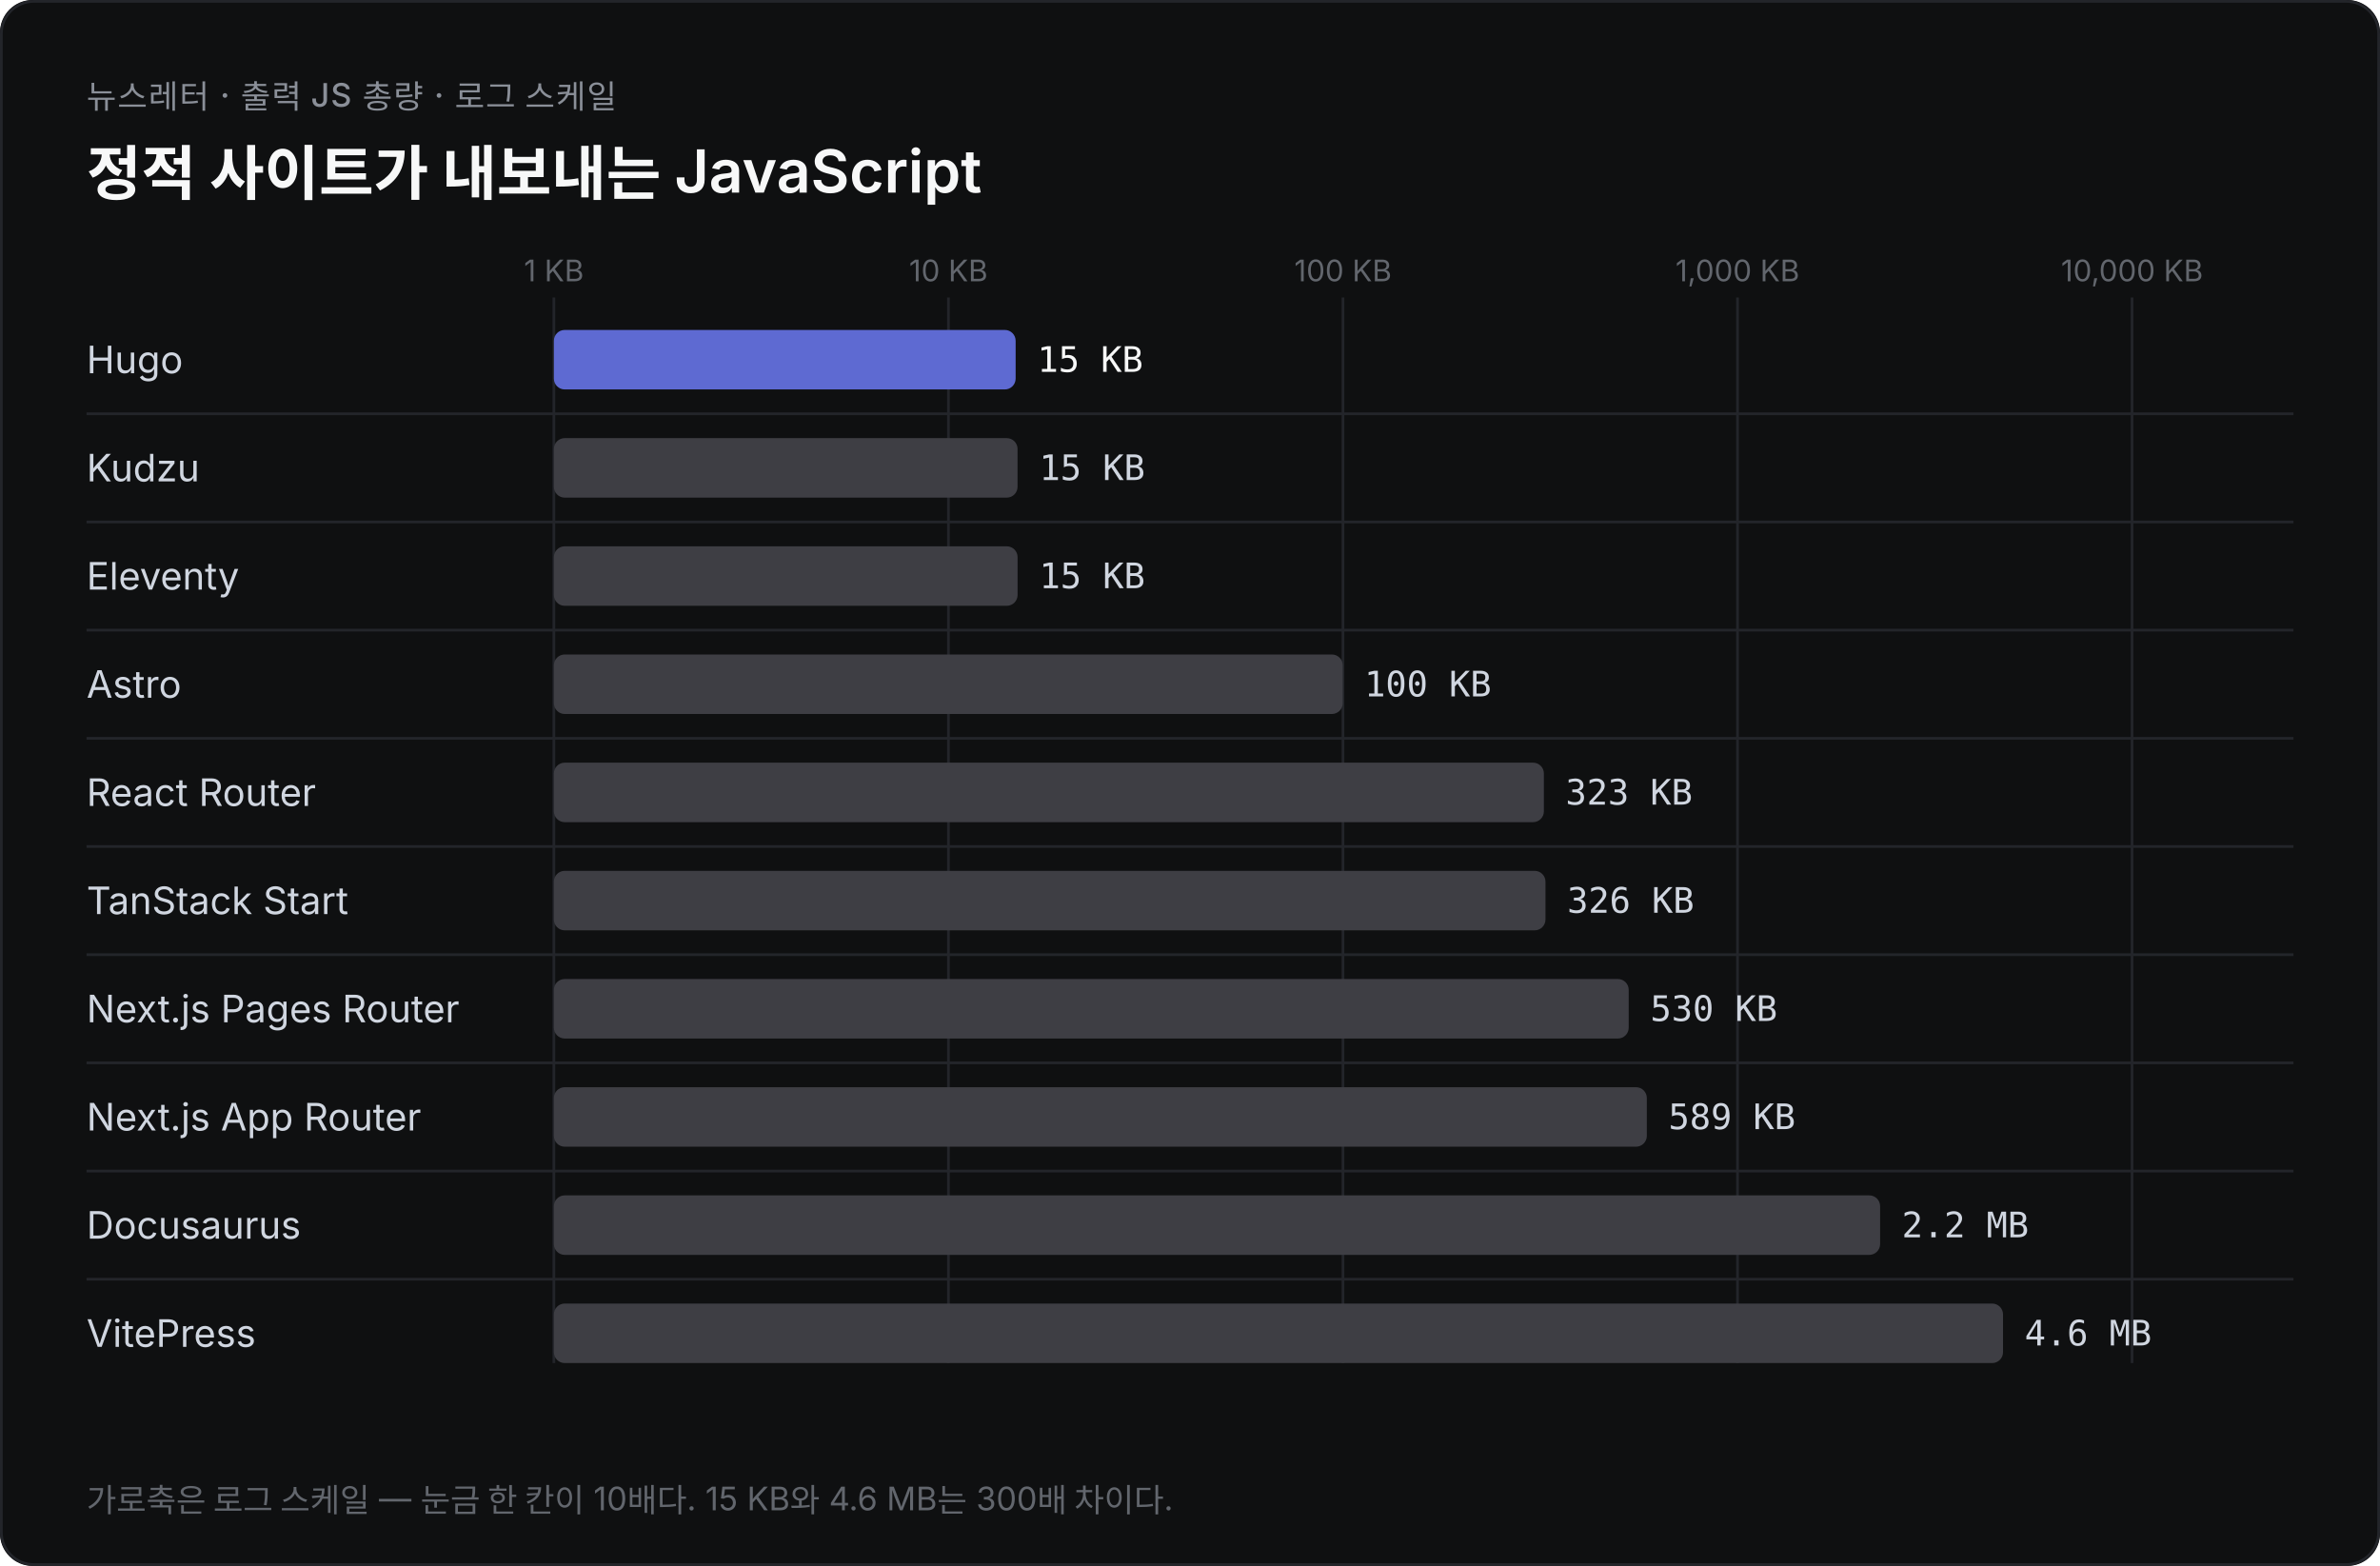
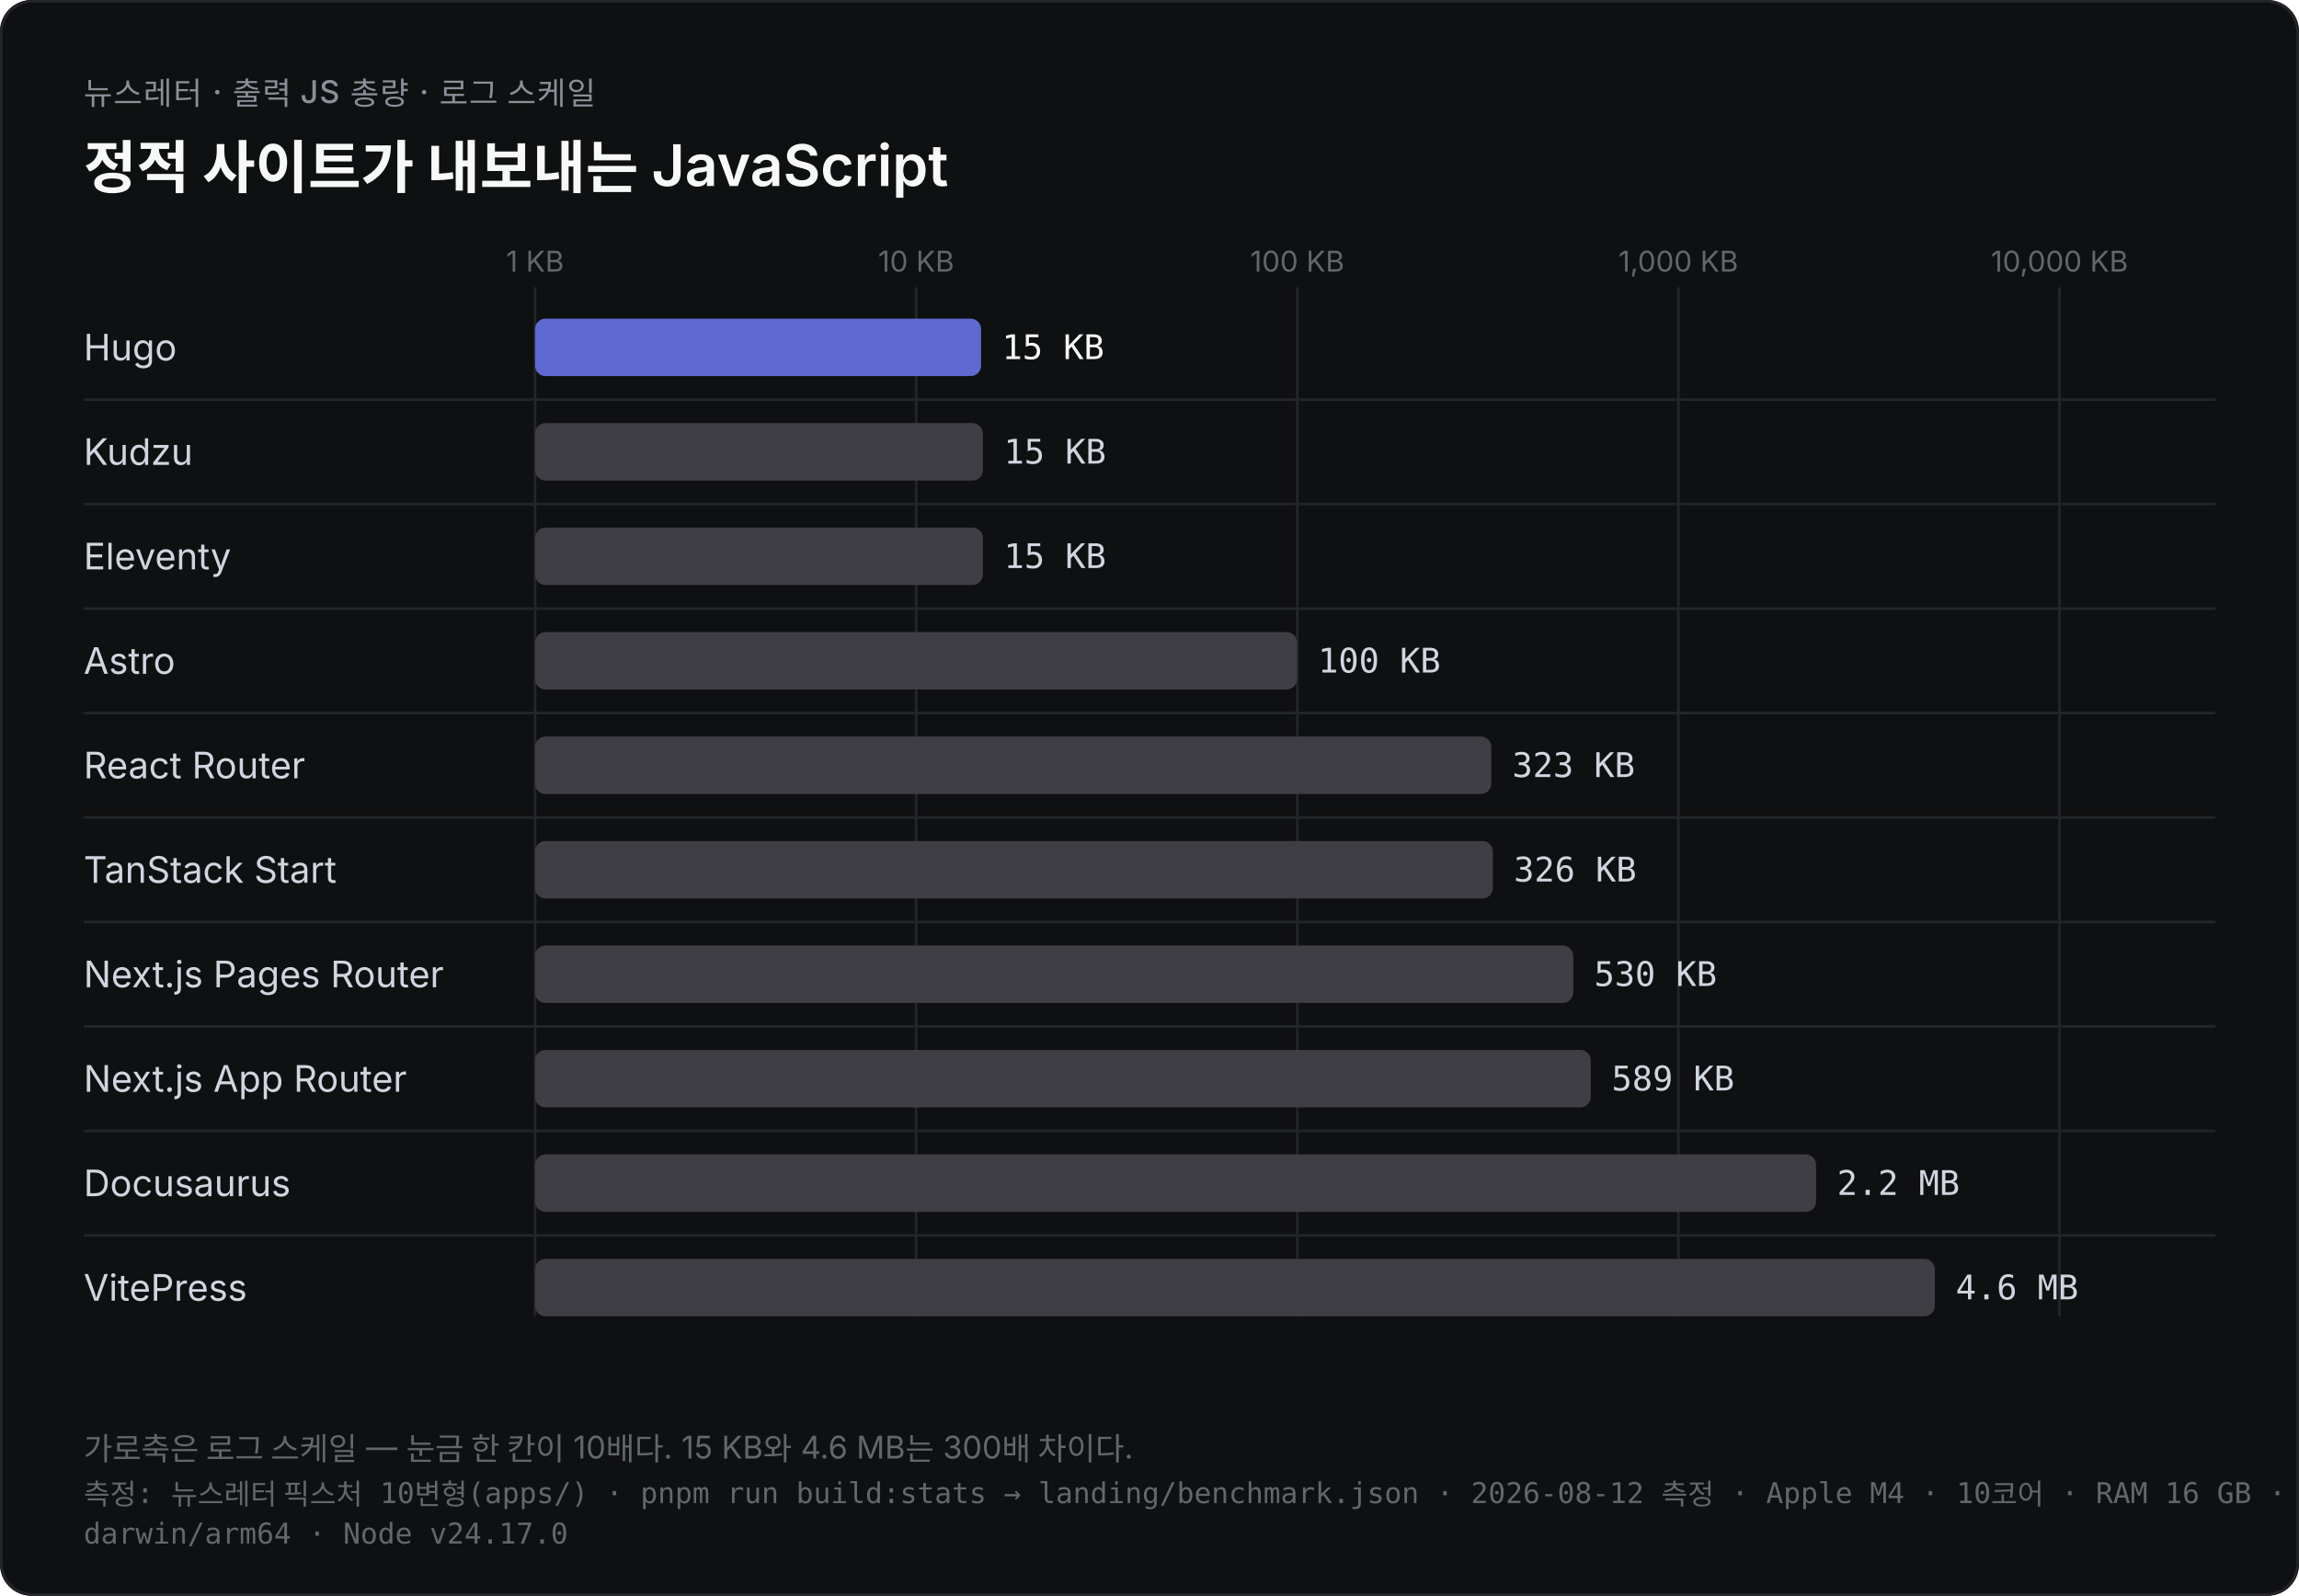
- <svg xmlns="http://www.w3.org/2000/svg" width="880" height="579" viewBox="0 0 880 579" role="img" aria-label="정적 사이트가 내보내는 JavaScript">
-   <rect x="0" y="0" width="880" height="579" rx="12" fill="#010102" />
-   <rect x="0.5" y="0.5" width="879" height="578" rx="12" fill="#0f1011" stroke="#23252a" stroke-width="1" />
+ <svg xmlns="http://www.w3.org/2000/svg" width="880" height="611" viewBox="0 0 880 611" role="img" aria-label="정적 사이트가 내보내는 JavaScript">
+   <rect x="0" y="0" width="880" height="611" rx="12" fill="#010102" />
+   <rect x="0.5" y="0.5" width="879" height="610" rx="12" fill="#0f1011" stroke="#23252a" stroke-width="1" />
  <text x="32" y="40" font-family="-apple-system, BlinkMacSystemFont, 'SF Pro Display', 'Segoe UI', Inter, Roboto, sans-serif" font-size="12" font-weight="500" fill="#8a8f98" letter-spacing="0.4">뉴스레터 · 출력 JS 총량 · 로그 스케일</text>
  <text x="32" y="72" font-family="-apple-system, BlinkMacSystemFont, 'SF Pro Display', 'Segoe UI', Inter, Roboto, sans-serif" font-size="22" font-weight="600" fill="#f7f8f8">정적 사이트가 내보내는 JavaScript</text>
  <line x1="204.8" y1="110" x2="204.8" y2="504" stroke="#23252a" stroke-width="1" />
  <text x="204.8" y="104" font-family="-apple-system, BlinkMacSystemFont, 'SF Pro Display', 'Segoe UI', Inter, Roboto, sans-serif" font-size="11" font-weight="400" fill="#62666d" text-anchor="middle">1 KB</text>
  <line x1="350.68" y1="110" x2="350.68" y2="504" stroke="#23252a" stroke-width="1" />
  <text x="350.68" y="104" font-family="-apple-system, BlinkMacSystemFont, 'SF Pro Display', 'Segoe UI', Inter, Roboto, sans-serif" font-size="11" font-weight="400" fill="#62666d" text-anchor="middle">10 KB</text>
  <line x1="496.56" y1="110" x2="496.56" y2="504" stroke="#23252a" stroke-width="1" />
  <text x="496.56" y="104" font-family="-apple-system, BlinkMacSystemFont, 'SF Pro Display', 'Segoe UI', Inter, Roboto, sans-serif" font-size="11" font-weight="400" fill="#62666d" text-anchor="middle">100 KB</text>
  <line x1="642.44" y1="110" x2="642.44" y2="504" stroke="#23252a" stroke-width="1" />
  <text x="642.44" y="104" font-family="-apple-system, BlinkMacSystemFont, 'SF Pro Display', 'Segoe UI', Inter, Roboto, sans-serif" font-size="11" font-weight="400" fill="#62666d" text-anchor="middle">1,000 KB</text>
  <line x1="788.32" y1="110" x2="788.32" y2="504" stroke="#23252a" stroke-width="1" />
  <text x="788.32" y="104" font-family="-apple-system, BlinkMacSystemFont, 'SF Pro Display', 'Segoe UI', Inter, Roboto, sans-serif" font-size="11" font-weight="400" fill="#62666d" text-anchor="middle">10,000 KB</text>
  <text x="32" y="138" font-family="-apple-system, BlinkMacSystemFont, 'SF Pro Display', 'Segoe UI', Inter, Roboto, sans-serif" font-size="14" font-weight="400" fill="#d0d6e0">Hugo</text>
  <rect x="204.8" y="122" width="170.73" height="22" rx="4" fill="#5e6ad2" />
  <text x="383.529" y="137.5" font-family="ui-monospace, SFMono-Regular, 'SF Mono', Menlo, monospace" font-size="13" font-weight="400" fill="#f7f8f8">15 KB</text>
  <line x1="32" y1="153" x2="848" y2="153" stroke="#23252a" stroke-width="1" />
  <text x="32" y="178" font-family="-apple-system, BlinkMacSystemFont, 'SF Pro Display', 'Segoe UI', Inter, Roboto, sans-serif" font-size="14" font-weight="400" fill="#d0d6e0">Kudzu</text>
  <rect x="204.8" y="162" width="171.44" height="22" rx="4" fill="#3e3e44" />
  <text x="384.24" y="177.5" font-family="ui-monospace, SFMono-Regular, 'SF Mono', Menlo, monospace" font-size="13" font-weight="400" fill="#d0d6e0">15 KB</text>
  <line x1="32" y1="193" x2="848" y2="193" stroke="#23252a" stroke-width="1" />
  <text x="32" y="218" font-family="-apple-system, BlinkMacSystemFont, 'SF Pro Display', 'Segoe UI', Inter, Roboto, sans-serif" font-size="14" font-weight="400" fill="#d0d6e0">Eleventy</text>
  <rect x="204.8" y="202" width="171.45" height="22" rx="4" fill="#3e3e44" />
  <text x="384.248" y="217.5" font-family="ui-monospace, SFMono-Regular, 'SF Mono', Menlo, monospace" font-size="13" font-weight="400" fill="#d0d6e0">15 KB</text>
  <line x1="32" y1="233" x2="848" y2="233" stroke="#23252a" stroke-width="1" />
  <text x="32" y="258" font-family="-apple-system, BlinkMacSystemFont, 'SF Pro Display', 'Segoe UI', Inter, Roboto, sans-serif" font-size="14" font-weight="400" fill="#d0d6e0">Astro</text>
  <rect x="204.8" y="242" width="291.67" height="22" rx="4" fill="#3e3e44" />
  <text x="504.471" y="257.5" font-family="ui-monospace, SFMono-Regular, 'SF Mono', Menlo, monospace" font-size="13" font-weight="400" fill="#d0d6e0">100 KB</text>
  <line x1="32" y1="273" x2="848" y2="273" stroke="#23252a" stroke-width="1" />
  <text x="32" y="298" font-family="-apple-system, BlinkMacSystemFont, 'SF Pro Display', 'Segoe UI', Inter, Roboto, sans-serif" font-size="14" font-weight="400" fill="#d0d6e0">React Router</text>
  <rect x="204.8" y="282" width="366.05" height="22" rx="4" fill="#3e3e44" />
  <text x="578.851" y="297.5" font-family="ui-monospace, SFMono-Regular, 'SF Mono', Menlo, monospace" font-size="13" font-weight="400" fill="#d0d6e0">323 KB</text>
  <line x1="32" y1="313" x2="848" y2="313" stroke="#23252a" stroke-width="1" />
  <text x="32" y="338" font-family="-apple-system, BlinkMacSystemFont, 'SF Pro Display', 'Segoe UI', Inter, Roboto, sans-serif" font-size="14" font-weight="400" fill="#d0d6e0">TanStack Start</text>
  <rect x="204.8" y="322" width="366.64" height="22" rx="4" fill="#3e3e44" />
  <text x="579.444" y="337.5" font-family="ui-monospace, SFMono-Regular, 'SF Mono', Menlo, monospace" font-size="13" font-weight="400" fill="#d0d6e0">326 KB</text>
  <line x1="32" y1="353" x2="848" y2="353" stroke="#23252a" stroke-width="1" />
  <text x="32" y="378" font-family="-apple-system, BlinkMacSystemFont, 'SF Pro Display', 'Segoe UI', Inter, Roboto, sans-serif" font-size="14" font-weight="400" fill="#d0d6e0">Next.js Pages Router</text>
  <rect x="204.8" y="362" width="397.41" height="22" rx="4" fill="#3e3e44" />
  <text x="610.208" y="377.5" font-family="ui-monospace, SFMono-Regular, 'SF Mono', Menlo, monospace" font-size="13" font-weight="400" fill="#d0d6e0">530 KB</text>
  <line x1="32" y1="393" x2="848" y2="393" stroke="#23252a" stroke-width="1" />
  <text x="32" y="418" font-family="-apple-system, BlinkMacSystemFont, 'SF Pro Display', 'Segoe UI', Inter, Roboto, sans-serif" font-size="14" font-weight="400" fill="#d0d6e0">Next.js App Router</text>
  <rect x="204.8" y="402" width="404.11" height="22" rx="4" fill="#3e3e44" />
  <text x="616.907" y="417.5" font-family="ui-monospace, SFMono-Regular, 'SF Mono', Menlo, monospace" font-size="13" font-weight="400" fill="#d0d6e0">589 KB</text>
  <line x1="32" y1="433" x2="848" y2="433" stroke="#23252a" stroke-width="1" />
  <text x="32" y="458" font-family="-apple-system, BlinkMacSystemFont, 'SF Pro Display', 'Segoe UI', Inter, Roboto, sans-serif" font-size="14" font-weight="400" fill="#d0d6e0">Docusaurus</text>
  <rect x="204.8" y="442" width="490.37" height="22" rx="4" fill="#3e3e44" />
  <text x="703.171" y="457.5" font-family="ui-monospace, SFMono-Regular, 'SF Mono', Menlo, monospace" font-size="13" font-weight="400" fill="#d0d6e0">2.2 MB</text>
  <line x1="32" y1="473" x2="848" y2="473" stroke="#23252a" stroke-width="1" />
  <text x="32" y="498" font-family="-apple-system, BlinkMacSystemFont, 'SF Pro Display', 'Segoe UI', Inter, Roboto, sans-serif" font-size="14" font-weight="400" fill="#d0d6e0">VitePress</text>
  <rect x="204.8" y="482" width="535.81" height="22" rx="4" fill="#3e3e44" />
  <text x="748.615" y="497.5" font-family="ui-monospace, SFMono-Regular, 'SF Mono', Menlo, monospace" font-size="13" font-weight="400" fill="#d0d6e0">4.6 MB</text>
+   <text x="32" y="576" font-family="ui-monospace, SFMono-Regular, 'SF Mono', Menlo, monospace" font-size="11" font-weight="400" fill="#62666d">측정: 뉴스레터 픽스처 10변형(apps/) · pnpm run build:stats → landing/benchmark.json · 2026-08-12 측정 · Apple M4 · 10코어 · RAM 16 GB ·</text>
+   <text x="32" y="591" font-family="ui-monospace, SFMono-Regular, 'SF Mono', Menlo, monospace" font-size="11" font-weight="400" fill="#62666d">darwin/arm64 · Node v24.17.0</text>
  <text x="32" y="559" font-family="-apple-system, BlinkMacSystemFont, 'SF Pro Display', 'Segoe UI', Inter, Roboto, sans-serif" font-size="12" font-weight="400" fill="#62666d">가로축은 로그 스케일 — 눈금 한 칸이 10배다. 15 KB와 4.6 MB는 300배 차이다.</text>
</svg>
